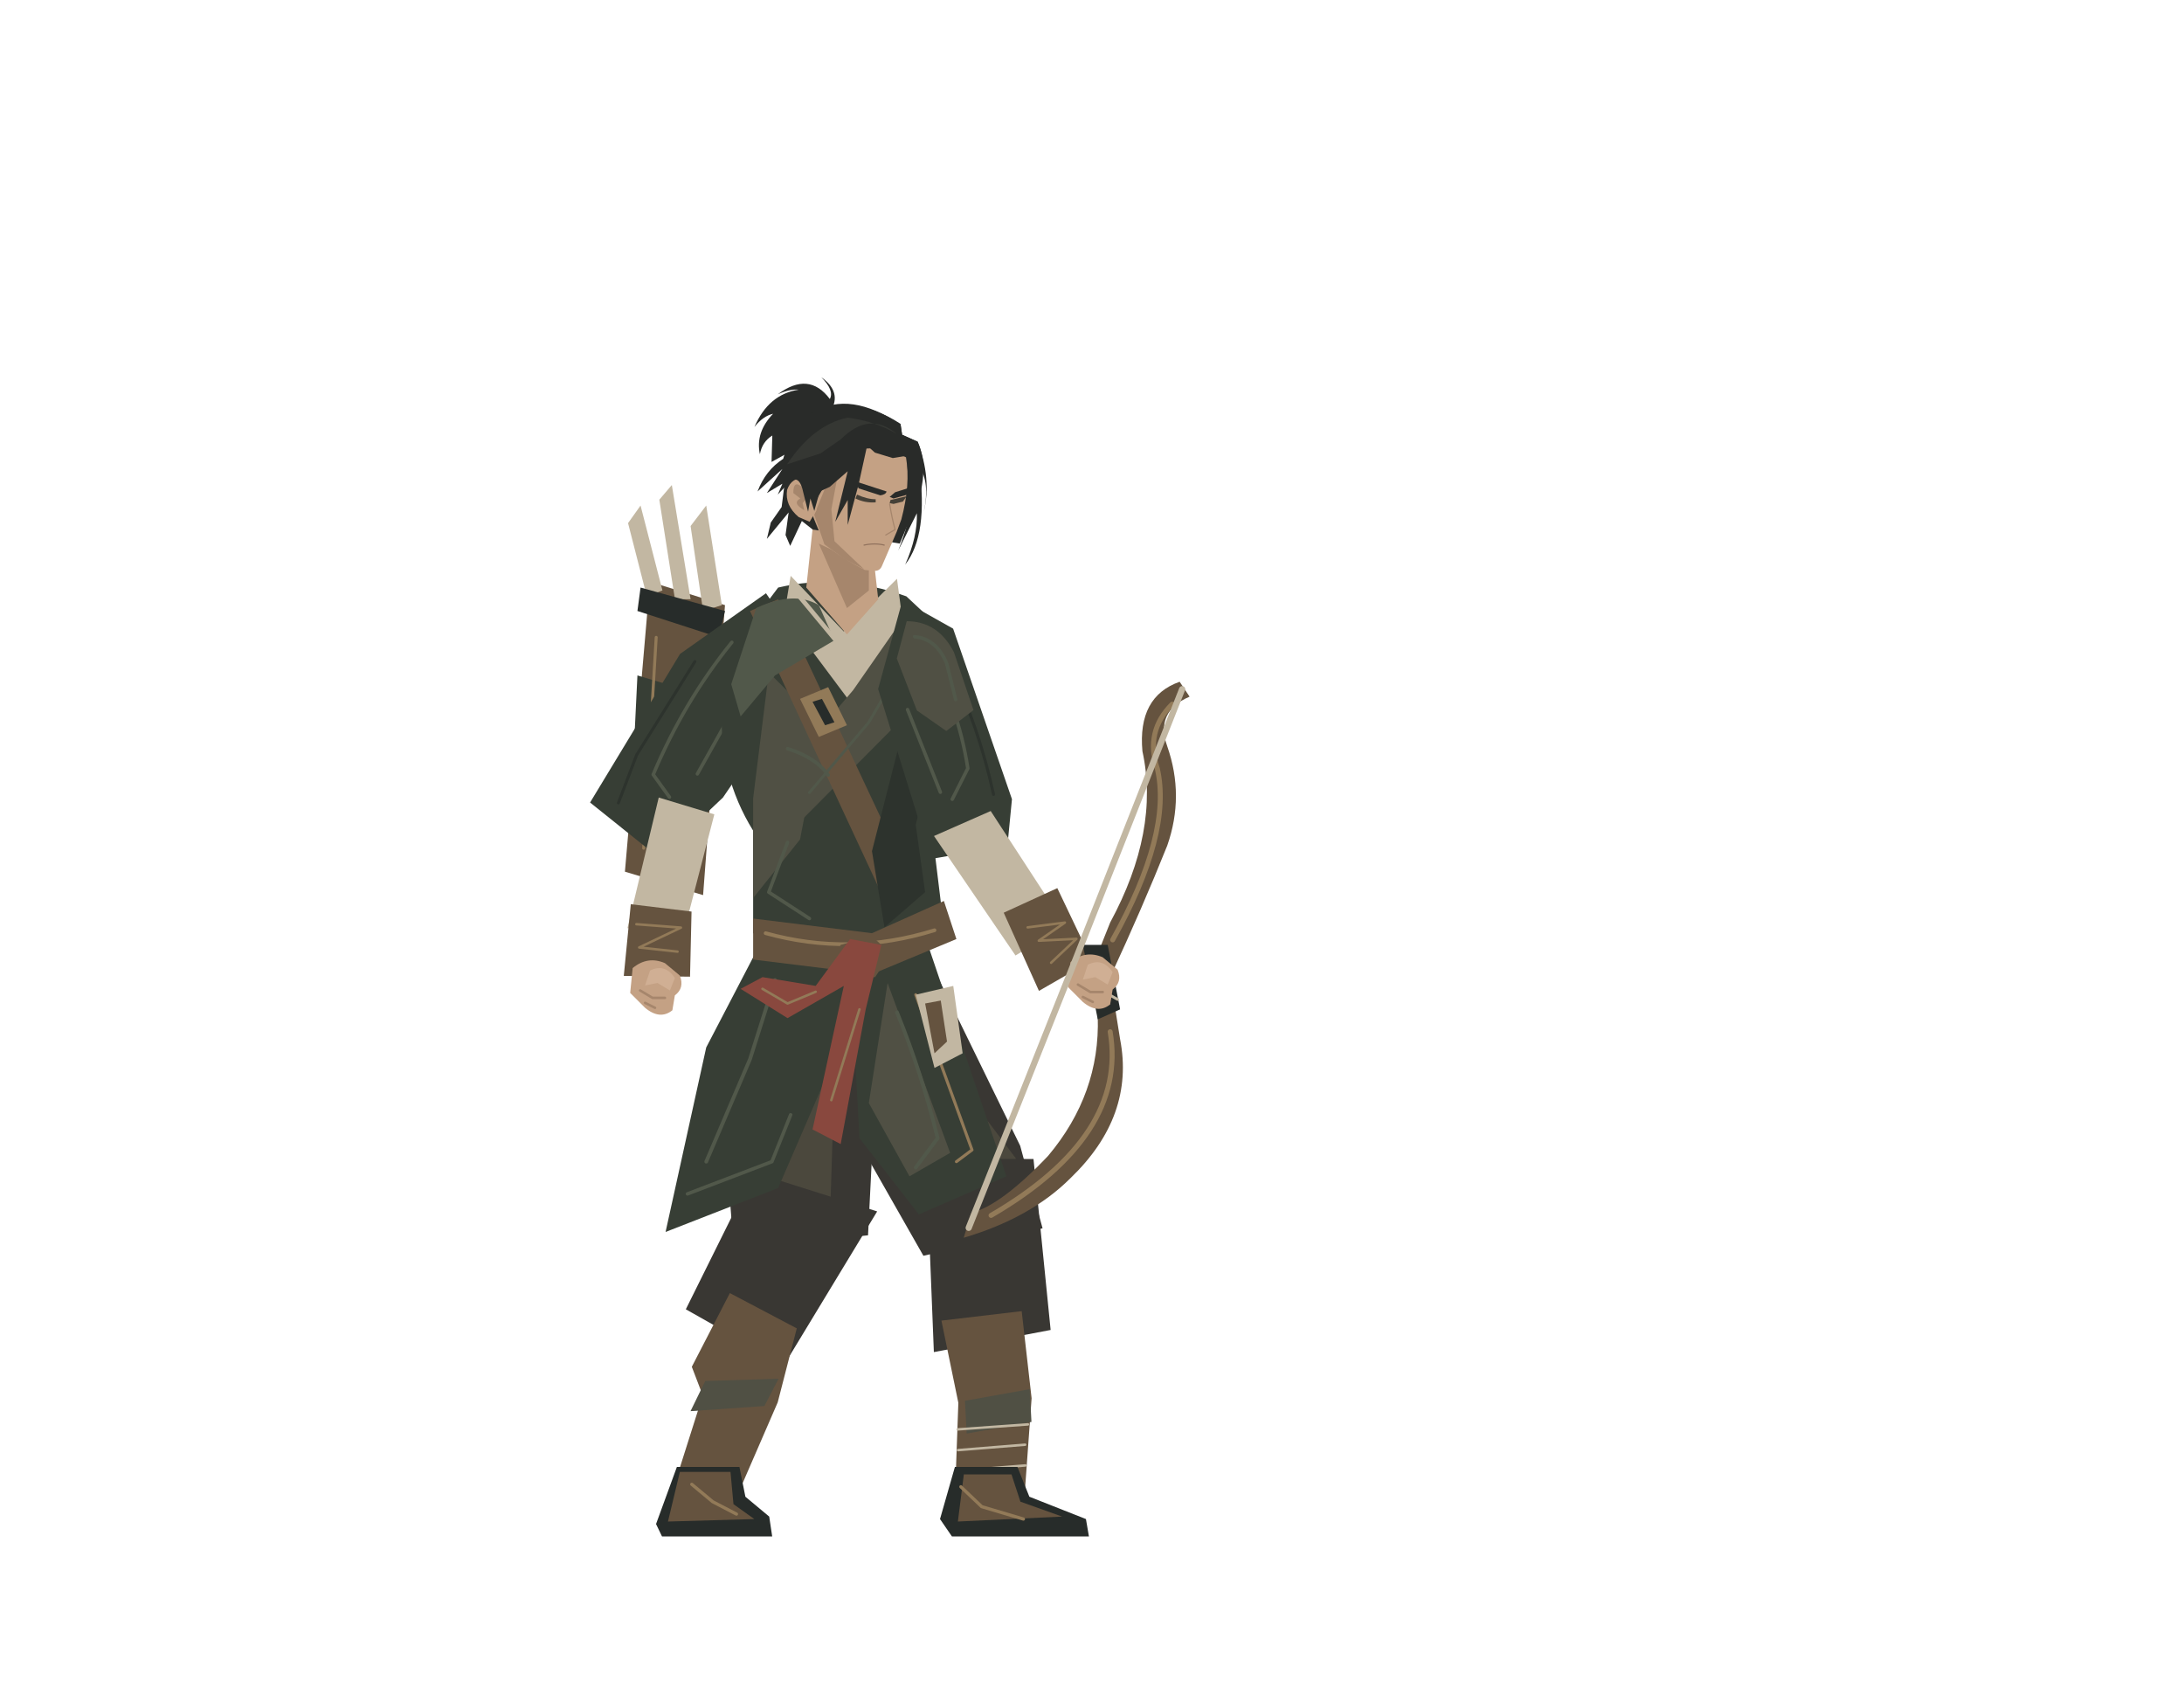
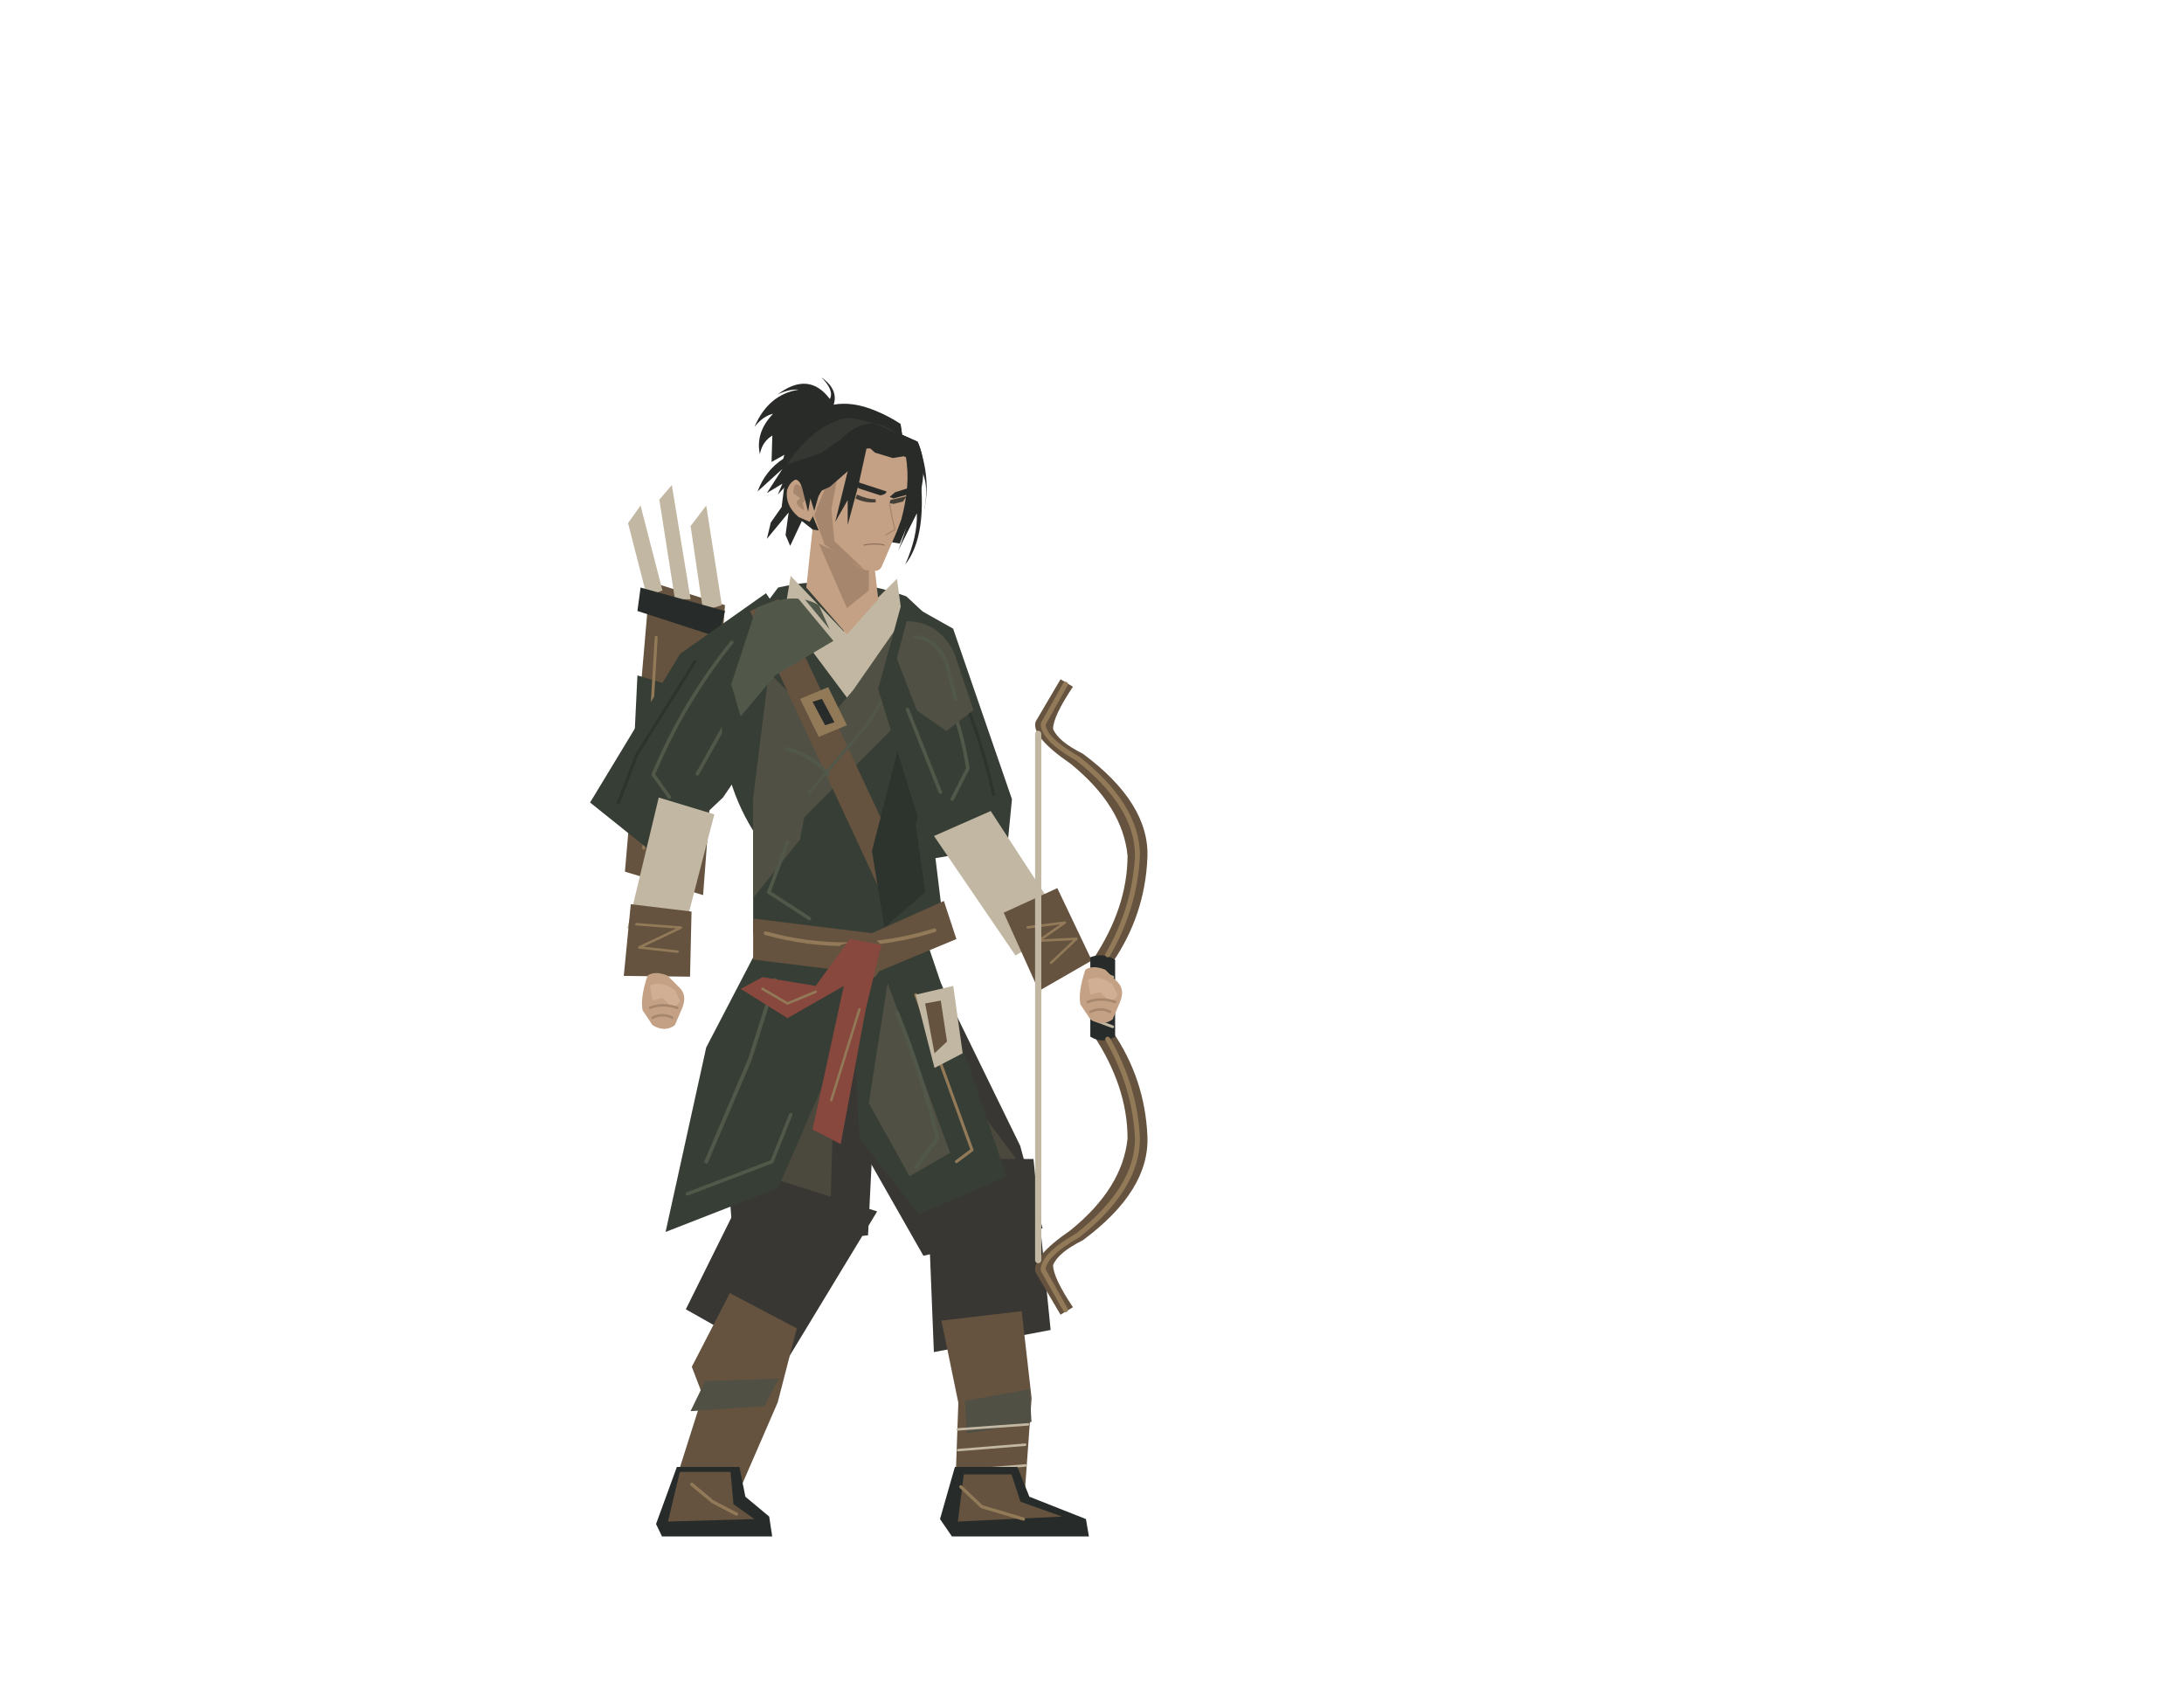
<svg xmlns="http://www.w3.org/2000/svg" viewBox="-100 -140 880 680" role="img" aria-label="HONRO seol_o.v010 idle">
  <g id="root" transform="matrix(1 0 0 1 0 0)" opacity="1" />
  <g id="prop_back" transform="matrix(1 0 0 1 0 3.54025)" opacity="1">
    <path id="quiver_body" d="M161.88 90.814L192.12 100.255L183.3 217.083L151.8 207.642Z" fill="#65533F" />
    <path id="quiver_band" d="M156.84 128.577L188.34 138.017L184.56 161.619L155.58 154.538Z" fill="#373E35" />
    <path id="fletch" d="M160.62 96.714L153.06 67.212L158.1 60.132L166.92 94.354ZM171.96 97.894L165.66 57.772L170.7 51.871L178.26 97.894ZM183.3 102.615L178.26 68.392L184.56 60.132L190.86 100.255Z" fill="#C2B7A2" />
    <path id="quiver_stitch" d="M164.4 113.236L159.36 198.202M177 126.216L174.48 140.377M170.7 168.7L166.92 194.661" fill="none" stroke="#927A58" stroke-width="1.2" stroke-linecap="round" stroke-linejoin="round" />
    <path id="quiver_lip" d="M158.1 93.174L192.12 102.615 189.6 113.236 156.84 102.615Z" fill="#272C2A" />
  </g>
  <g id="rear_thigh" transform="matrix(0.984 -0.17819 0.17819 0.984 -40.19016 46.86539)" opacity="1">
    <path id="rear_trouser" d="M217.32 238.324L253.86 254.846L229.92 357.513L175.74 352.793L179.52 316.21Z" fill="#393733" />
    <path id="rear_trouser_fold" d="M212.28 269.007L227.4 294.968L216.06 348.072L194.64 352.793L198.42 325.651Z" fill="#4B483D" />
    <path id="rear_trouser_crease" d="M211.02 270.187Q219.84 297.329 202.2 324.471L200.94 343.352" fill="none" stroke="#505044" stroke-width="1.5" stroke-linecap="round" stroke-linejoin="round" />
    <path id="rear_knee_plane" d="M190.86 310.31Q202.2 317.39 211.02 316.21L217.32 329.191 204.72 340.992 190.86 335.091 187.08 322.11Z" fill="#4B483D" />
  </g>
  <g id="rear_shin" transform="matrix(0.98555 0.1694 -0.1694 0.98555 80.47653 -25.27103)" opacity="1">
    <path id="rear_trouser_lower" d="M182.04 331.551L233.7 338.632L207.24 405.896L164.4 390.555Z" fill="#393733" />
    <path id="rear_wrap" d="M180.78 381.115L209.76 390.555L207.24 421.237L197.16 462.54L171.96 460.18L177 423.598L170.7 412.977Z" fill="#65533F" />
    <path id="rear_wrap_band" d="M177 417.697L205.98 411.797L202.2 423.598L173.22 430.678Z" fill="#505044" />
  </g>
  <g id="rear_foot" transform="matrix(1 0 0 1 0 0)" opacity="1">
    <path id="rear_boot" d="M172.74 451L197.94 451L200.34 463L209.94 471L211.14 479L166.74 479L164.34 474Z" fill="#272C2A" />
    <path id="rear_boot_upper" d="M173.94 453L194.34 453L195.54 466L203.94 472L169.14 473Z" fill="#65533F" />
    <path id="rear_boot_seam" d="M178.74 458L187.14 465 196.74 470" fill="none" stroke="#927A58" stroke-width="1.3" stroke-linecap="round" stroke-linejoin="round" />
  </g>
  <g id="front_thigh" transform="matrix(0.98806 -0.15407 0.15407 0.98806 -34.74834 45.97087)" opacity="1">
    <path id="front_trouser" d="M242.52 247.765L271.5 235.964L299.22 325.651L303 359.873L253.86 363.413L233.7 310.31Z" fill="#393733" />
    <path id="front_trouser_crease" d="M274.02 276.087Q281.58 306.769 284.1 328.011L277.8 345.712" fill="none" stroke="#505044" stroke-width="1.5" stroke-linecap="round" stroke-linejoin="round" />
    <path id="front_knee_plane" d="M270.24 312.67L287.88 313.85 296.7 330.371 290.4 349.252 279.06 352.793 272.76 338.632Z" fill="#4B483D" />
  </g>
  <g id="front_shin" transform="matrix(0.99036 0.13849 -0.13849 0.99036 66.43687 -36.8409)" opacity="1">
    <path id="front_trouser_lower" d="M255.12 331.551L297.96 325.651L314.34 392.915L268.98 408.256Z" fill="#393733" />
    <path id="front_wrap" d="M270.24 395.276L301.74 387.015L310.56 421.237L313.08 459L285.36 463.72L281.58 427.138Z" fill="#65533F" />
    <path id="front_wrap_band" d="M284.1 425.958L309.3 417.697L311.82 430.678L286.62 438.939Z" fill="#505044" />
    <path id="ankle_bindings" d="M282.84 437.759L310.56 431.858M284.1 446.019L310.56 440.119M285.36 454.28L311.82 448.379" fill="none" stroke="#C2B7A2" stroke-width="1" stroke-linecap="round" stroke-linejoin="round" />
  </g>
  <g id="front_foot" transform="matrix(1 0 0 1 0 0)" opacity="1">
    <path id="front_boot" d="M284.76 451L309.96 451L314.76 463L337.56 472L338.76 479L283.56 479L278.76 472Z" fill="#272C2A" />
    <path id="front_boot_upper" d="M288.36 454L307.56 454L311.16 465L327.96 471L285.96 473Z" fill="#65533F" />
    <path id="front_boot_seam" d="M287.16 459L295.56 467 312.36 472" fill="none" stroke="#927A58" stroke-width="1.3" stroke-linecap="round" stroke-linejoin="round" />
  </g>
  <g id="rear_cloth" transform="matrix(1 0 0 1 0 3.54025)" opacity="1">
    <path id="rear_coat_tail" d="M209.76 230.064L248.82 253.666L213.54 335.091L168.18 352.793L184.56 278.447Z" fill="#373E35" />
    <path id="rear_coat_fold" d="M212.28 251.305L202.2 283.168 184.56 324.471" fill="none" stroke="#51584A" stroke-width="1.5" stroke-linecap="round" stroke-linejoin="round" />
    <path id="cloth_hems" d="M177 337.451L211.02 324.471 218.58 305.589" fill="none" stroke="#51584A" stroke-width="1.4" stroke-linecap="round" stroke-linejoin="round" />
  </g>
  <g id="pelvis" transform="matrix(1 0 0 1 0 3.54025)" opacity="1" />
  <g id="rear_upper_arm" transform="matrix(0.99308 0.11746 -0.11746 0.99308 14.05151 -20.20804)" opacity="1">
    <path id="rear_sleeve" d="M207.24 95.534L229.92 121.496L199.68 179.32L177 206.462L146.76 187.581L175.74 123.856Z" fill="#373E35" />
    <path id="rear_sleeve_folds" d="M195.9 116.776Q179.52 142.738 170.7 173.42L178.26 181.68M203.46 134.477L188.34 171.06" fill="none" stroke="#51584A" stroke-width="1.4" stroke-linecap="round" stroke-linejoin="round" />
    <path id="rear_sleeve_seam" d="M182.04 126.216L163.14 166.339 158.1 186.401" fill="none" stroke="#2D332D" stroke-width="1.2" stroke-linecap="round" stroke-linejoin="round" />
  </g>
  <g id="rear_forearm" transform="matrix(0.99264 -0.12111 0.12111 0.99264 -29.77789 22.09968)" opacity="1">
    <path id="rear_forearm" d="M174.48 181.68L195.9 191.121L178.26 235.964L155.58 232.424Z" fill="#C2B7A2" />
    <path id="rear_bracer" d="M158.1 222.983L182.04 228.884L178.26 254.846L151.8 251.305Z" fill="#65533F" />
    <path id="rear_bracer_lace" d="M159.36 231.244L177 234.784 159.36 240.685 174.48 244.225" fill="none" stroke="#927A58" stroke-width="1" stroke-linecap="round" stroke-linejoin="round" />
  </g>
  <g id="rear_hand" transform="matrix(1 0 0 1 0 0)" opacity="1">
-     <path id="rear_hand_shape" d="M154.92 250.026Q160.92 245.026 167.92 248.026L173.92 253.026Q175.92 258.026 171.92 261.026L170.92 267.026Q165.92 271.026 159.92 266.026L153.92 260.026Z" fill="#C4A184" />
-     <path id="rear_thumb" d="M161.92 251.026Q167.92 248.026 171.92 254.026L169.92 259.026 164.92 256.026 159.92 257.026Z" fill="#D0AF94" />
-     <path id="rear_knuckles" d="M157.92 259.026L162.92 262.026 167.92 262.026M159.92 264.026L163.92 266.026" fill="none" stroke="#A6866C" stroke-width="1" stroke-linecap="round" stroke-linejoin="round" />
+     <path id="rear_hand_shape" d="M160.92 253.026Q163.92 251.026 168.92 253.026L173.92 258.026Q176.92 261.026 174.92 266.026L171.92 273.026Q167.92 276.026 162.92 273.026L158.92 267.026Q157.92 262.026 160.92 253.026Z" fill="#C4A184" />
+     <path id="rear_thumb" d="M161.92 257.026Q166.92 255.026 171.92 259.026L173.92 263.026Q172.92 266.026 169.92 265.026L166.92 262.026 162.92 263.026Z" fill="#D0AF94" />
+     <path id="rear_knuckles" d="M161.92 266.026Q166.92 264.026 172.92 266.026M162.92 270.026Q166.92 268.026 170.92 270.026" fill="none" stroke="#A6866C" stroke-width="1" stroke-linecap="round" stroke-linejoin="round" />
  </g>
  <g id="front_cloth" transform="matrix(1 0 0 1 0 3.54025)" opacity="1">
    <path id="front_coat_tail" d="M242.52 244.225L271.5 230.064L305.52 330.371L270.24 345.712L246.3 315.03Z" fill="#373E35" />
    <path id="front_coat_lining" d="M257.64 252.485L282.84 320.93L266.46 330.371L250.08 300.869Z" fill="#505044" />
    <path id="front_coat_fold" d="M261.42 264.286Q271.5 289.068 277.8 315.03L268.98 326.831" fill="none" stroke="#51584A" stroke-width="1.5" stroke-linecap="round" stroke-linejoin="round" />
    <path id="hip_stitch" d="M268.98 257.206L291.66 319.75 285.36 324.471" fill="none" stroke="#927A58" stroke-width="1.2" stroke-linecap="round" stroke-linejoin="round" />
  </g>
  <g id="hair_tail" transform="matrix(1 0 0 1 0 3.54025)" opacity="1">
    <path id="ponytail" d="M234.677 22.214Q239.374 14.385 230.919 8.436Q236.242 13.759 234.363 17.204Q225.909 5.931 213.383 15.325Q218.08 13.133 221.838 13.446Q209.626 15.325 203.989 28.477Q207.434 24.093 211.505 23.153Q204.302 30.669 206.181 39.436Q207.121 34.426 211.191 31.921L210.878 42.568 216.515 39.436 216.515 51.022 231.232 42.568Z" fill="#292B29" />
  </g>
  <g id="prop_hip" transform="matrix(1 0 0 1 0 3.54025)" opacity="1">
    <path id="home_wood" d="M268.98 257.206L284.1 253.666L287.88 280.807L276.54 286.708Z" fill="#C2B7A2" />
    <path id="home_wood_grain" d="M272.76 260.746L279.06 259.566 281.58 276.087 276.54 280.807Z" fill="#65533F" />
  </g>
  <g id="thorax" transform="matrix(1 0 0 1 0 3.54025)" opacity="1">
    <path id="torso" d="M213.54 93.174Q238.74 87.274 265.2 96.714L276.54 107.335Q284.1 126.216 285.36 146.278L275.28 188.761 280.32 230.064 247.56 250.125 203.46 232.424 203.46 191.121Q189.6 168.7 190.86 141.558L198.42 113.236Z" fill="#373E35" />
    <path id="torso_side" d="M209.76 127.397L231.18 148.638L222.36 194.661L203.46 218.263L203.46 178.14Z" fill="#505044" />
    <path id="collar" d="M218.58 88.454L240 110.875L261.42 89.634L263.94 108.515L242.52 139.197L216.06 103.795Z" fill="#C2B7A2" />
    <path id="cross_lapel" d="M262.68 107.335L271.5 138.017L221.1 188.761L209.76 174.6L243.78 134.477Z" fill="#505044" />
    <path id="quiver_strap" d="M202.2 102.615L213.54 97.894L268.98 215.903L257.64 221.803Z" fill="#65533F" />
    <path id="shoulder_plane" d="M204.72 101.435Q219.84 94.354 229.92 100.255L236.22 114.416 212.28 128.577 198.42 145.098 194.64 132.117Z" fill="#51584A" />
    <path id="rib_plane" d="M265.2 145.098L280.32 142.738 268.98 188.761 272.76 215.903 256.38 230.064 251.34 199.382Z" fill="#2D332D" />
    <path id="chest_fold" d="M217.32 158.079Q228.66 161.619 233.7 168.7M217.32 195.841L209.76 215.903 226.14 226.524" fill="none" stroke="#51584A" stroke-width="1.4" stroke-linecap="round" stroke-linejoin="round" />
    <path id="collar_edge" d="M221.1 95.534L238.74 116.776 245.04 128.577M258.9 95.534L255.12 113.236" fill="none" stroke="#C2B7A2" stroke-width="1.8" stroke-linecap="round" stroke-linejoin="round" />
    <path id="lapel_seam" d="M265.2 121.496L250.08 147.458 226.14 175.78" fill="none" stroke="#51584A" stroke-width="1.1" stroke-linecap="round" stroke-linejoin="round" />
    <path id="strap_buckle" d="M222.36 138.017L233.7 133.297 241.26 148.638 229.92 153.358Z" fill="#927A58" />
    <path id="buckle_inset" d="M227.4 139.197L231.18 138.017 236.22 147.458 232.44 148.638Z" fill="#272C2A" />
  </g>
  <g id="neck" transform="matrix(1 0 0 1 0 3.54025)" opacity="1">
    <path id="neck" d="M227.4 69.573L251.34 75.473 253.86 97.894 241.26 112.055 224.88 93.174Z" fill="#C4A184" />
    <path id="neck_turn" d="M229.92 75.473L250.08 84.914 250.08 94.354 241.26 101.435Z" fill="#A6866C" />
  </g>
  <g id="front_upper_arm" transform="matrix(0.99531 0.09671 -0.09671 0.99531 11.76763 -22.20881)" opacity="1">
    <path id="front_sleeve" d="M262.68 99.075L284.1 108.515L314.34 174.6L314.34 193.481L284.1 201.742L256.38 135.657Z" fill="#373E35" />
    <path id="front_sleeve_folds" d="M274.02 117.956Q289.14 139.197 295.44 163.979L290.4 176.96M268.98 142.738L285.36 174.6" fill="none" stroke="#51584A" stroke-width="1.4" stroke-linecap="round" stroke-linejoin="round" />
    <path id="front_sleeve_seam" d="M285.36 126.216Q297.96 146.278 306.78 173.42" fill="none" stroke="#2D332D" stroke-width="1.2" stroke-linecap="round" stroke-linejoin="round" />
    <path id="shoulder_guard" d="M265.2 107.335Q277.8 106.155 285.36 117.956L295.44 140.377 285.36 149.818 272.76 142.738 262.68 122.676Z" fill="#505044" />
    <path id="guard_edge" d="M268.98 113.236Q277.8 113.236 282.84 122.676L287.88 136.837" fill="none" stroke="#51584A" stroke-width="1.4" stroke-linecap="round" stroke-linejoin="round" />
  </g>
  <g id="front_forearm" transform="matrix(0.9919 -0.12701 0.12701 0.9919 -29.43806 45.66011)" opacity="1">
    <path id="front_forearm" d="M284.1 188.761L308.04 181.68L331.98 231.244L310.56 240.685Z" fill="#C2B7A2" />
    <path id="front_bracer" d="M308.04 222.983L330.72 215.903L340.8 246.585L318.12 256.026Z" fill="#65533F" />
    <path id="front_bracer_lace" d="M316.86 230.064L331.98 230.064 320.64 235.964 335.76 237.144 324.42 245.405" fill="none" stroke="#927A58" stroke-width="1" stroke-linecap="round" stroke-linejoin="round" />
  </g>
  <g id="belt" transform="matrix(1 0 0 1 0 3.54025)" opacity="1">
    <path id="waist" d="M203.46 226.524L251.34 232.424L280.32 219.443L285.36 234.784L251.34 248.945L203.46 243.045Z" fill="#65533F" />
    <path id="belt_edge" d="M208.5 232.424Q242.52 241.865 276.54 231.244" fill="none" stroke="#927A58" stroke-width="1.5" stroke-linecap="round" stroke-linejoin="round" />
    <path id="belt_knot" d="M238.74 237.144L251.34 233.604 258.9 240.685 252.6 250.125 240 250.125 234.96 244.225Z" fill="#65533F" />
    <path id="belt_knot_stitch" d="M240 241.865L252.6 241.865M241.26 245.405L250.08 245.405" fill="none" stroke="#C2B7A2" stroke-width="1" stroke-linecap="round" stroke-linejoin="round" />
  </g>
  <g id="ribbon" transform="matrix(1 0 0 1 0 3.54025)" opacity="1">
    <path id="wind_cord" d="M242.52 234.784L255.12 237.144L248.82 263.106L238.74 317.39L227.4 311.49L240 253.666L217.32 266.646L198.42 254.846L207.24 250.125L228.66 253.666Z" fill="#89483E" />
    <path id="sash_weave" d="M246.3 263.106L234.96 299.689M207.24 254.846L217.32 260.746 228.66 256.026" fill="none" stroke="#927A58" stroke-width="1" stroke-linecap="round" stroke-linejoin="round" />
  </g>
  <g id="weapon" transform="matrix(1 0 0 1 0 0)" opacity="1">
-     <path id="bow_body" d="M375.32 134.666Q358.32 140.666 360.32 162.666Q367.32 194.666 347.32 231.666L339.32 251.666L342.32 269.666Q343.32 300.666 322.32 325.666Q303.32 345.666 291.32 348.666L288.32 358.666Q315.32 350.666 331.32 334.666Q357.32 309.666 351.32 278.666L347.32 253.666Q360.32 225.666 370.32 200.666Q377.32 180.666 370.32 160.666Q365.32 146.666 379.32 140.666Z" fill="#65533F" />
-     <path id="bow_grip" d="M336.32 240.666L346.32 240.666L351.32 266.666L342.32 270.666Z" fill="#272C2A" />
-     <path id="bow_laminate" d="M372.32 143.666Q361.32 154.666 366.32 169.666Q372.32 195.666 348.32 238.666M347.32 275.666Q354.32 317.666 299.32 349.666" fill="none" stroke="#927A58" stroke-width="2" stroke-linecap="round" stroke-linejoin="round" />
-     <path id="bow_wrap" d="M341.32 245.666L348.32 250.666M342.32 251.666L349.32 256.666M343.32 258.666L350.32 262.666" fill="none" stroke="#C2B7A2" stroke-width="1.1" stroke-linecap="round" stroke-linejoin="round" />
+     <path id="bow_body" d="M340.32 246.666Q354.32 225.666 354.32 204.666Q352.32 184.666 331.32 167.666Q315.32 156.666 317.32 150.666L327.32 133.666 332.32 136.666Q324.32 148.666 324.32 153.666Q326.32 158.666 336.32 163.666Q363.32 183.666 362.32 205.666Q361.32 228.666 348.32 247.666L348.32 275.666Q361.32 294.666 362.32 317.666Q363.32 339.666 336.32 359.666Q326.32 364.666 324.32 369.666Q324.32 374.666 332.32 386.666L327.32 389.666 317.32 372.666Q315.32 366.666 331.32 355.666Q352.32 338.666 354.32 318.666Q354.32 297.666 340.32 276.666Z" fill="#65533F" />
+     <path id="bow_grip" d="M339.32 245.666Q344.32 243.666 349.32 246.666L349.32 277.666Q344.32 280.666 339.32 277.666Z" fill="#272C2A" />
+     <path id="bow_laminate" d="M329.32 135.666L320.32 151.666Q320.32 157.666 334.32 165.666Q358.32 184.666 358.32 204.666Q357.32 225.666 346.32 244.666M346.32 278.666Q357.32 297.666 358.32 318.666Q358.32 338.666 334.32 357.666Q320.32 365.666 320.32 371.666L329.32 387.666" fill="none" stroke="#927A58" stroke-width="2" stroke-linecap="round" stroke-linejoin="round" />
+     <path id="bow_wrap" d="M340.32 250.666L348.32 253.666M340.32 256.666L348.32 259.666M340.32 263.666L348.32 266.666M340.32 270.666L348.32 273.666" fill="none" stroke="#C2B7A2" stroke-width="1.1" stroke-linecap="round" stroke-linejoin="round" />
  </g>
  <g id="front_hand" transform="matrix(1 0 0 1 0 0)" opacity="1">
-     <path id="front_hand_shape" d="M331.32 247.666Q337.32 242.666 344.32 245.666L350.32 250.666Q352.32 255.666 348.32 258.666L347.32 264.666Q342.32 268.666 336.32 263.666L330.32 257.666Z" fill="#C4A184" />
-     <path id="front_thumb" d="M338.32 248.666Q344.32 245.666 348.32 251.666L346.32 256.666 341.32 253.666 336.32 254.666Z" fill="#D0AF94" />
-     <path id="front_knuckles" d="M334.32 256.666L339.32 259.666 344.32 259.666M336.32 261.666L340.32 263.666" fill="none" stroke="#A6866C" stroke-width="1" stroke-linecap="round" stroke-linejoin="round" />
+     <path id="front_hand_shape" d="M337.32 250.666Q340.32 248.666 345.32 250.666L350.32 255.666Q353.32 258.666 351.32 263.666L348.32 270.666Q344.32 273.666 339.32 270.666L335.32 264.666Q334.32 259.666 337.32 250.666Z" fill="#C4A184" />
+     <path id="front_thumb" d="M338.32 254.666Q343.32 252.666 348.32 256.666L350.32 260.666Q349.32 263.666 346.32 262.666L343.32 259.666 339.32 260.666Z" fill="#D0AF94" />
+     <path id="front_knuckles" d="M338.32 263.666Q343.32 261.666 349.32 263.666M339.32 267.666Q343.32 265.666 347.32 267.666" fill="none" stroke="#A6866C" stroke-width="1" stroke-linecap="round" stroke-linejoin="round" />
  </g>
  <g id="head" transform="matrix(1 0 0 1 0 3.54025)" opacity="1">
    <path id="hair_back" d="M218.394 33.174Q217.141 26.598 227.788 22.527Q242.505 13.759 262.859 27.537L263.485 31.608 269.748 34.426Q273.819 43.194 270.687 56.032L262.546 75.447 227.475 69.811 223.091 66.366 218.394 76.386 216.515 72.002 217.767 62.922 209 73.568 210.565 66.992 214.949 60.73Z" fill="#292B29" />
    <path id="face_plane" d="M235.303 42.881Q247.828 32.547 265.051 40.689Q266.93 51.649 263.172 65.74L261.293 70.75 255.344 84.528Q254.404 86.72 251.899 86.407L248.455 86.094Q239.374 81.397 232.172 75.76L226.535 61.982 231.232 53.841Z" fill="#C4A184" />
    <path id="temple_shadow" d="M232.798 52.275L237.495 48.204 234.99 61.669 236.242 74.508 248.142 85.781 240.313 81.71 232.172 75.76 228.101 63.861Z" fill="#A6866C" />
    <path id="ear" d="M224.03 49.457Q219.02 48.517 217.141 53.841Q216.202 60.103 221.838 64.8L226.222 66.679 229.04 61.982 227.161 53.214Z" fill="#C4A184" />
    <path id="ear_fold" d="M223.404 52.901Q219.646 49.457 219.646 55.093L222.464 57.285Q219.02 59.164 224.03 61.982L223.404 59.164 225.283 56.972Z" fill="#A6866C" />
    <path id="near_brow" d="M244.697 50.396L257.223 54.467Q256.909 55.719 254.717 56.032L245.95 53.214Z" fill="#292B29" />
    <path id="far_brow" d="M260.667 54.78L266.617 52.901 265.677 55.719 260.041 57.285 258.475 56.659Z" fill="#292B29" />
    <path id="near_eye" d="M245.323 55.719Q249.394 57.598 252.839 57.598L252.839 58.851Q248.455 59.164 244.697 57.285Z" fill="#454037" />
    <path id="far_eye" d="M258.788 57.911L265.364 56.346 263.798 58.538 260.041 59.477 258.475 59.164Z" fill="#454037" />
    <path id="nose" d="M258.475 59.477Q259.414 65.427 260.667 69.811L256.909 72.002" fill="none" stroke="#A6866C" stroke-width="0.47" stroke-linecap="round" stroke-linejoin="round" />
    <path id="mouth" d="M248.142 76.073Q252.525 75.134 256.283 76.073" fill="none" stroke="#8F705C" stroke-width="0.438" stroke-linecap="round" stroke-linejoin="round" />
    <path id="hair_front" d="M215.575 41.315Q219.02 28.79 227.788 25.345Q242.505 14.072 262.859 27.224L263.485 31.608 269.748 34.426Q275.385 49.144 272.253 62.608Q274.758 51.022 270.374 44.133Q274.132 72.002 264.738 83.902Q269.748 72.629 269.435 63.235L261.92 78.265Q266.617 66.679 266.617 59.477L265.364 40.063 259.728 41.002 252.525 38.81 249.394 35.992 245.95 51.649 241.566 67.932 241.566 57.911 236.555 66.679 241.566 46.325 234.363 52.588 230.293 54.467 228.101 62.295 226.535 57.285 225.596 62.608 223.717 55.093Q222.151 47.265 218.08 50.709L213.383 55.719 215.262 51.336 209 55.093 215.262 45.386 205.242 54.467Q208.373 46.012 215.575 41.315Z" fill="#292B29" />
    <path id="hair_sweep" d="M217.141 43.507Q227.788 27.537 241.566 24.719Q253.152 26.285 261.293 31.295Q250.333 21.901 238.748 33.487L230.606 39.123Z" fill="#353733" />
  </g>
  <g opacity="1">
-     <path id="bowstring_constraint" d="M376.32 137.666 L333.32 246.666 L290.32 354.666" fill="none" stroke="#C2B7A2" stroke-width="2.5" stroke-linecap="round" stroke-linejoin="round" />
+     <path id="bowstring_constraint" d="M318.32 155.666 L318.32 261.666 L318.32 367.666" fill="none" stroke="#C2B7A2" stroke-width="2.5" stroke-linecap="round" stroke-linejoin="round" />
  </g>
  <g opacity="0">
-     <path id="arrow_constraint" d="M333.32 246.666 L374.451 275.457 M366.177 273.327 L374.451 275.457 L369.617 268.412" fill="none" stroke="#C2B7A2" stroke-width="2.8" stroke-linecap="round" stroke-linejoin="round" />
+     <path id="arrow_constraint" d="M318.32 261.666 L382.32 261.666 M374.32 264.666 L382.32 261.666 L374.32 258.666" fill="none" stroke="#C2B7A2" stroke-width="2.8" stroke-linecap="round" stroke-linejoin="round" />
  </g>
</svg>
